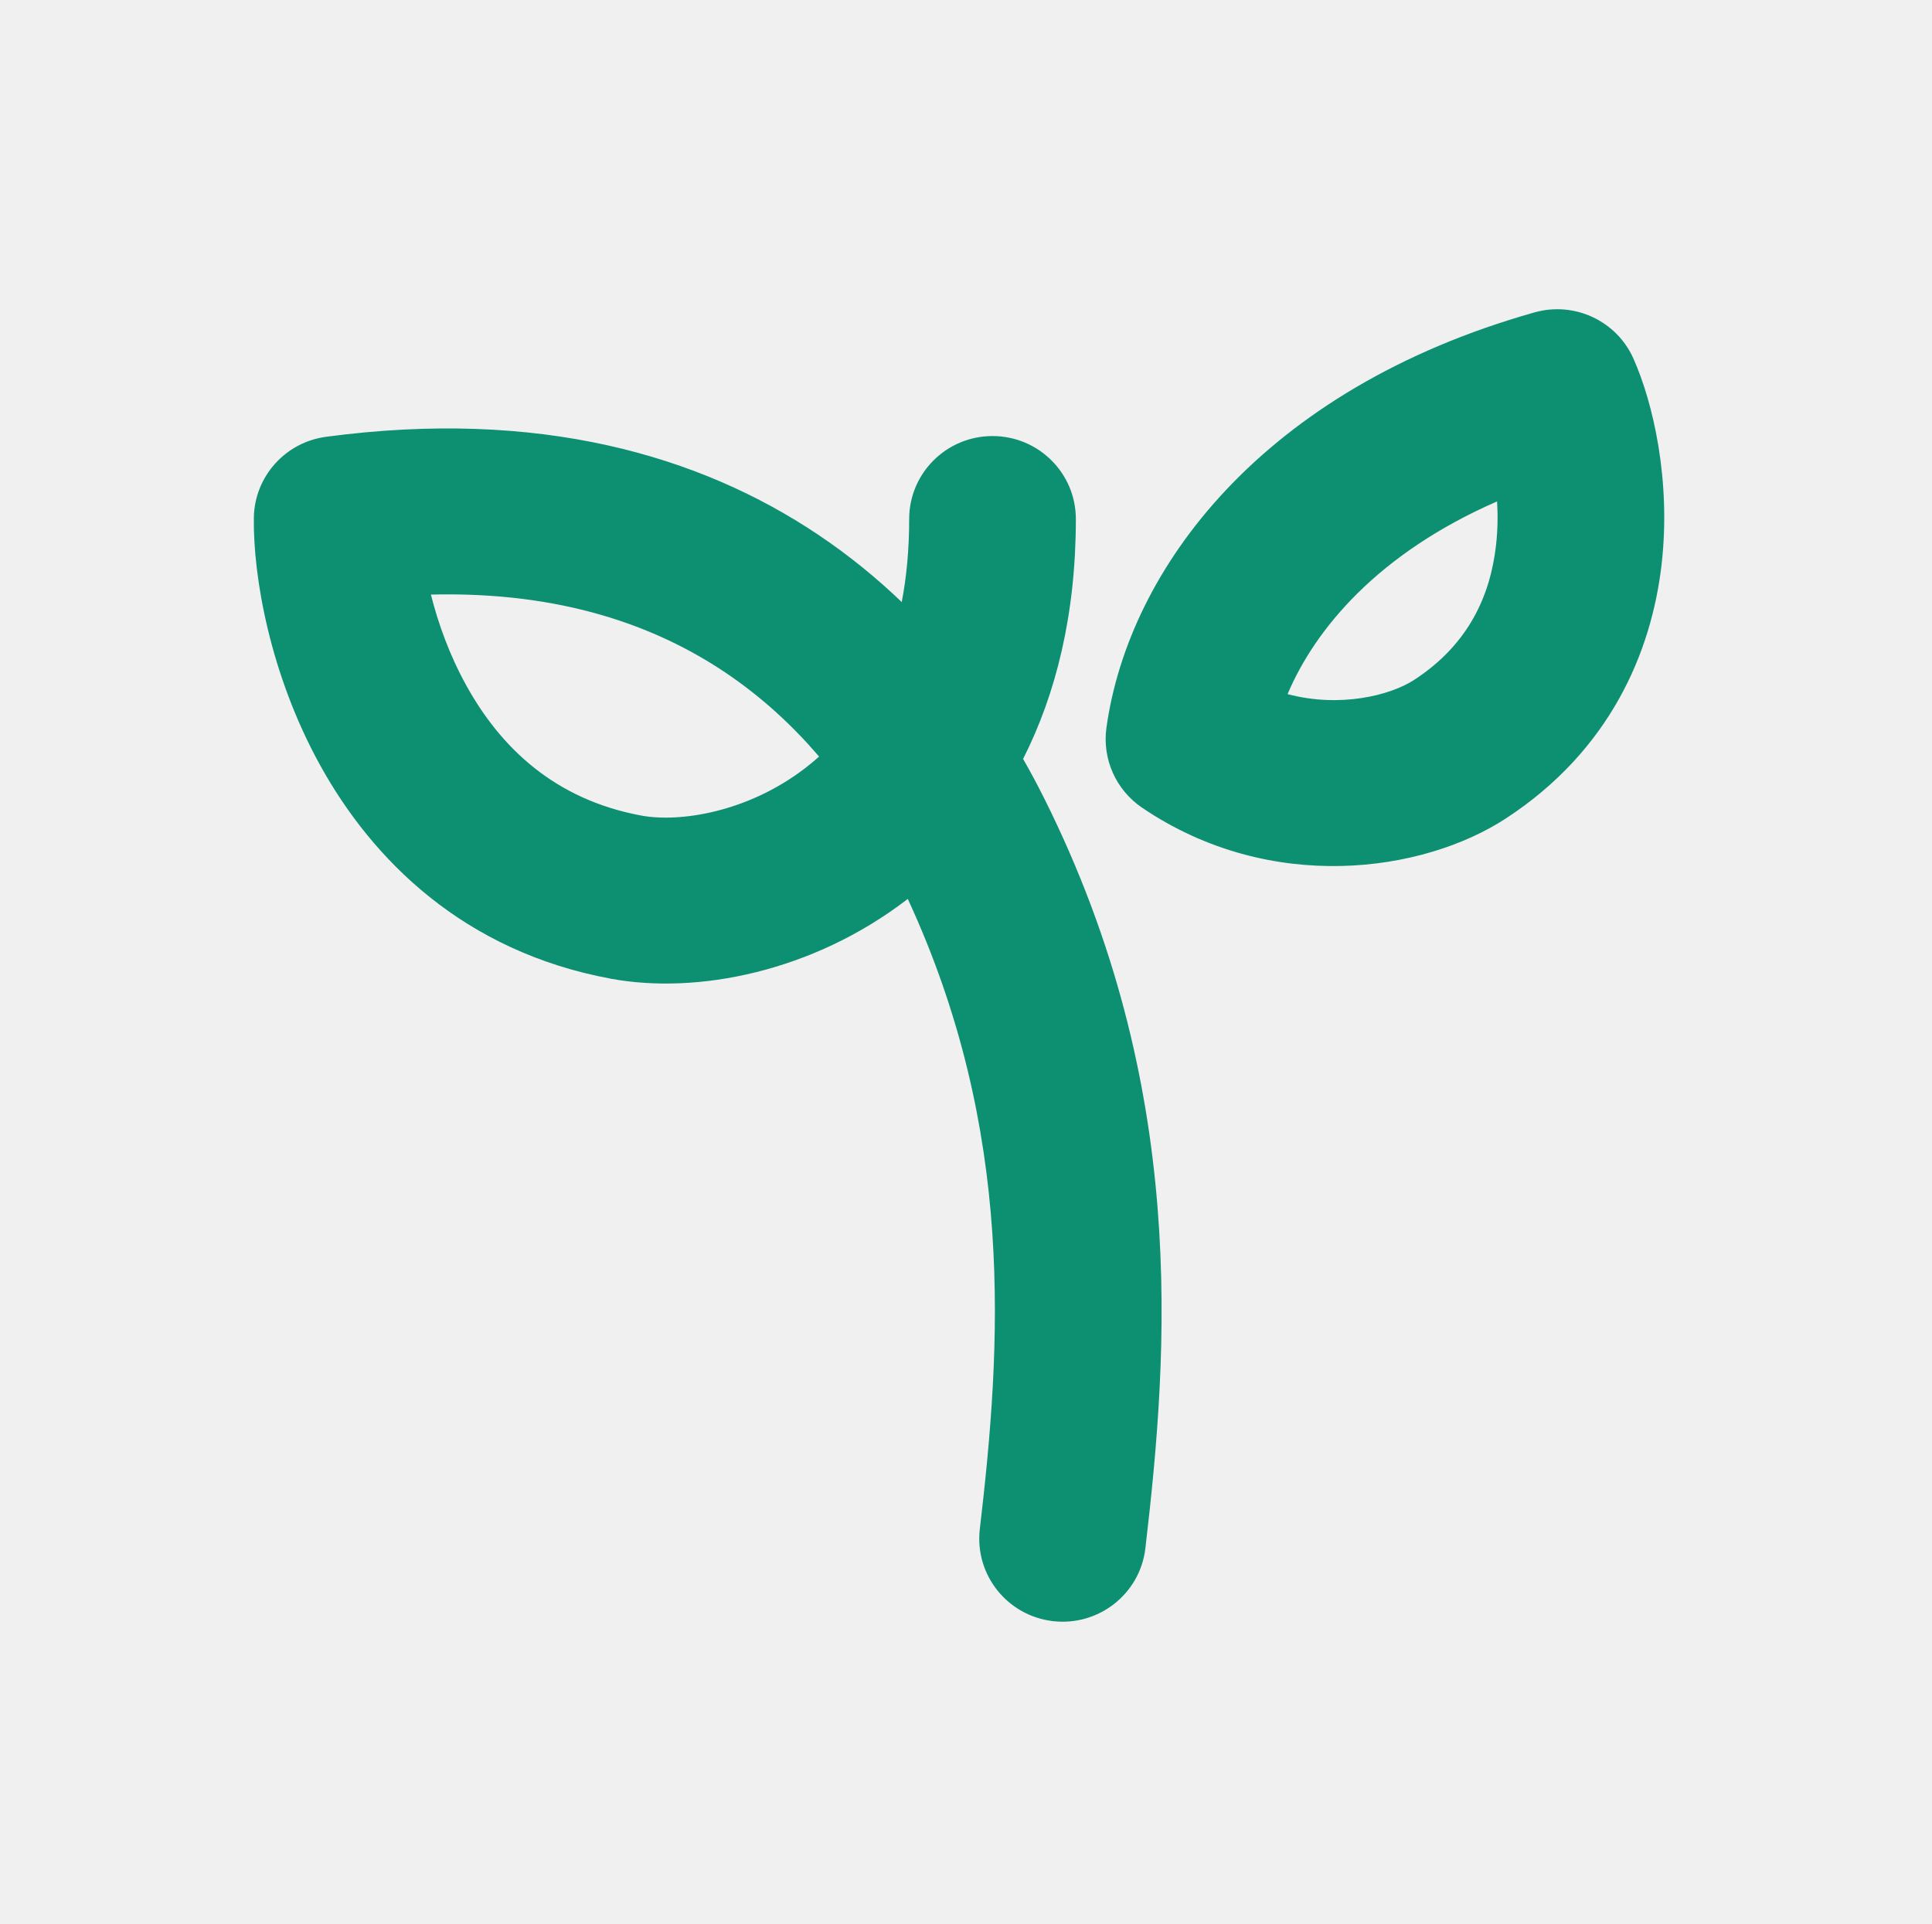
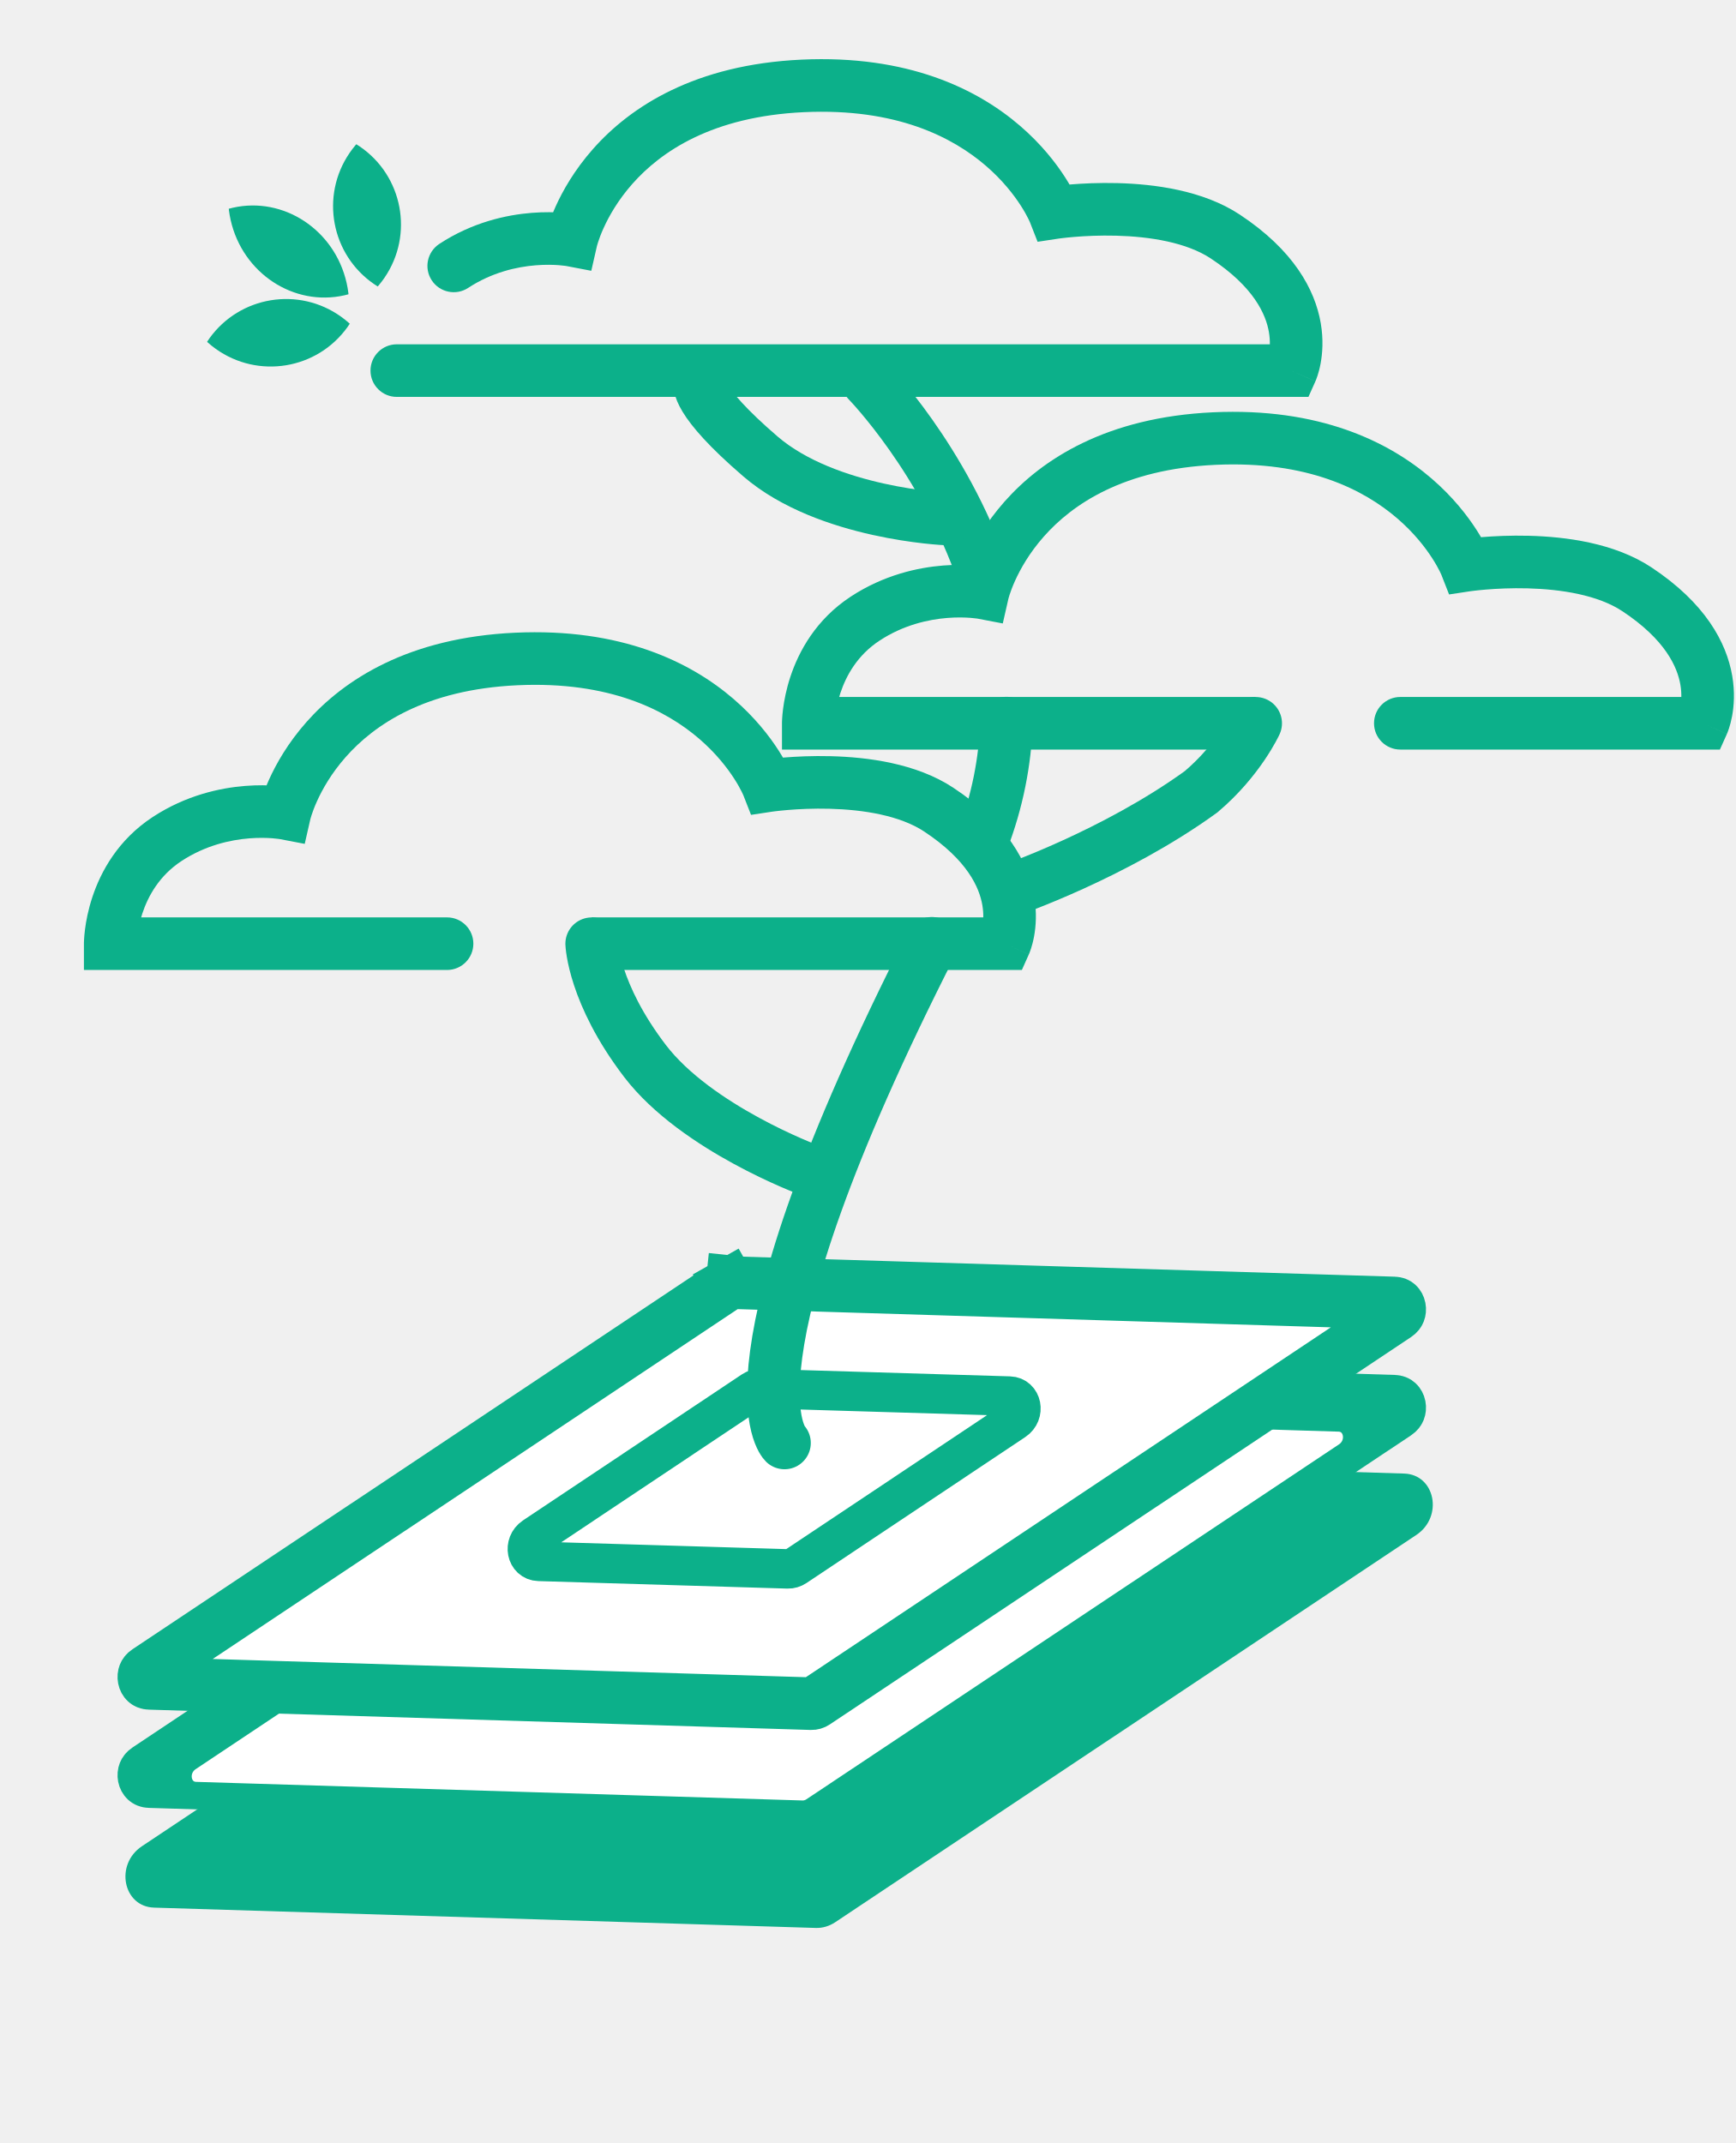
- <svg xmlns="http://www.w3.org/2000/svg" width="232" height="231" viewBox="0 0 232 231" fill="none">
-   <path fill-rule="evenodd" clip-rule="evenodd" d="M132.864 87.4C135.518 68.32 151.581 46.739 184.271 37.518C189.063 36.166 194.124 38.528 196.145 43.06C198.495 48.329 200.692 57.709 199.525 67.818C198.313 78.305 193.366 90.1 180.845 98.286C170.914 104.78 152.568 107.471 137.14 97.001C133.999 94.87 132.342 91.149 132.864 87.4ZM179.64 65.541C179.853 63.699 179.875 61.9 179.775 60.219C165.471 66.463 157.924 75.543 154.616 83.362C160.81 85.014 166.878 83.576 169.858 81.628C176.399 77.351 178.954 71.483 179.64 65.541ZM125.407 95.912C124.647 94.391 123.8 92.794 122.856 91.147C126.822 83.32 129.192 73.744 129.192 62.335C129.192 56.831 124.712 52.37 119.184 52.37C113.657 52.37 109.176 56.831 109.176 62.335C109.176 66.016 108.856 69.328 108.282 72.307C105.305 69.449 101.964 66.706 98.219 64.198C83.977 54.66 64.679 49.054 39.16 52.458C34.239 53.115 30.546 57.263 30.482 62.205C30.391 69.152 32.379 80.928 38.453 91.921C44.694 103.217 55.643 114.275 73.382 117.548C83.696 119.451 97.552 116.727 108.858 108.075C108.885 108.054 108.911 108.034 108.938 108.014C108.962 107.995 108.986 107.977 109.01 107.958C121.94 135.929 120.249 161.515 117.659 183.647C117.02 189.113 120.952 194.061 126.442 194.698C131.932 195.335 136.901 191.42 137.541 185.953C140.331 162.104 142.686 130.524 125.407 95.912ZM96.661 92.273C97.232 91.836 97.799 91.368 98.359 90.866C95.245 87.221 91.511 83.724 87.047 80.734C78.767 75.189 67.437 71.022 51.745 71.409C52.6 74.81 53.954 78.631 55.99 82.315C60.094 89.742 66.573 96.023 77.028 97.952C81.554 98.787 89.688 97.61 96.661 92.273Z" fill="#0D9071" />
+ <svg xmlns="http://www.w3.org/2000/svg" width="264" height="326" viewBox="0 0 264 326" fill="none">
+   <path d="M109.987 221.937C110.877 221.344 111.901 221.042 112.915 221.073L213.583 224.163C218.313 224.308 219.585 230.736 215.432 233.504L127.034 292.42C126.144 293.014 125.12 293.316 124.106 293.285L23.438 290.194C18.708 290.049 17.436 283.621 21.59 280.853L109.987 221.937Z" fill="#0CB08A" />
+   <path d="M110.78 210.239C110.958 210.121 111.163 210.06 111.366 210.066L212.034 213.157C212.347 213.166 212.507 213.265 212.606 213.356C212.727 213.468 212.837 213.652 212.885 213.894C212.933 214.137 212.904 214.361 212.838 214.528C212.784 214.665 212.679 214.841 212.404 215.025L124.006 273.941C123.828 274.06 123.623 274.12 123.42 274.114L22.752 271.024C22.439 271.014 22.279 270.916 22.18 270.824C22.059 270.712 21.949 270.529 21.901 270.286C21.853 270.043 21.883 269.819 21.948 269.652C22.002 269.515 22.107 269.339 22.383 269.155L110.78 210.239Z" fill="#E5E5E5" stroke="#0CB08A" stroke-width="8" />
+   <path d="M109.665 213.473C110.2 213.117 110.814 212.935 111.422 212.954L203.665 215.786C206.503 215.873 207.266 219.73 204.774 221.39L123.775 275.375C123.241 275.731 122.627 275.913 122.018 275.894L29.776 273.062C26.938 272.975 26.174 269.119 28.666 267.458L109.665 213.473Z" fill="white" stroke="#0CB08A" stroke-width="4" />
+   <path d="M110.78 195.293C110.958 195.175 111.163 195.114 111.366 195.12L111.798 191.038L111.366 195.12L212.034 198.211C212.347 198.22 212.507 198.319 212.606 198.41C212.727 198.522 212.837 198.706 212.885 198.948C212.933 199.191 212.904 199.415 212.838 199.582C212.784 199.719 212.679 199.895 212.404 200.079L124.006 258.995C123.828 259.114 123.623 259.174 123.42 259.168L22.752 256.077C22.439 256.068 22.279 255.97 22.18 255.878C22.059 255.766 21.949 255.583 21.901 255.34C21.853 255.097 21.883 254.873 21.948 254.706C22.002 254.569 22.107 254.393 22.383 254.209L110.78 195.293L108.869 191.903L110.78 195.293Z" fill="white" stroke="#0CB08A" stroke-width="8" />
+   <path d="M114.496 211.58C114.852 211.343 115.261 211.222 115.667 211.234L153.553 212.375C155.445 212.432 155.952 215.004 154.291 216.112L121.014 238.316C120.657 238.554 120.248 238.675 119.842 238.663L81.956 237.521C80.064 237.465 79.557 234.893 81.218 233.785L114.496 211.58Z" fill="white" stroke="#0CB08A" stroke-width="6" />
+   <path d="M132 58C132 58 143.58 69.866 149.594 87.5M119.329 219.508C119.329 219.508 108.478 208.852 141.736 143.5M149.377 128C151.756 121.827 152.877 115.785 153.09 110" stroke="#0CB08A" stroke-width="8" stroke-linecap="round" />
+   <path d="M90 143.56C90 143.56 90.266 151.135 98.108 161.399C105.949 171.664 123.115 178.008 123.115 178.008" stroke="#0CB08A" stroke-width="8" stroke-linecap="round" />
+   <path d="M191 110.03C191 110.03 188.5 115.528 182.698 120.443C169.5 130 153.5 135.5 153.5 135.5" stroke="#0CB08A" stroke-width="8" stroke-linecap="round" />
+   <path d="M106.458 58.266C106.458 58.266 105.508 60.702 115.679 69.443C125.85 78.183 143.9 78.943 143.9 78.943" stroke="#0CB08A" stroke-width="8" stroke-linecap="round" />
+   <path d="M43.31 123.717L42.559 127.646L46.352 128.371L47.21 124.606L43.31 123.717ZM116.797 119.526L113.073 120.985L114.238 123.96L117.397 123.481L116.797 119.526ZM152.842 143.556V147.556H155.434L156.493 145.189L152.842 143.556ZM16.765 143.556H12.765V147.556H16.765V143.556ZM142.783 123.158L140.578 126.496L142.783 123.158ZM68 147.556C70.209 147.556 72 145.765 72 143.556C72 141.347 70.209 139.556 68 139.556V147.556ZM43.31 123.717C47.21 124.606 47.209 124.608 47.209 124.61C47.209 124.611 47.208 124.613 47.208 124.615C47.207 124.617 47.207 124.62 47.206 124.622C47.205 124.625 47.205 124.628 47.204 124.629C47.204 124.632 47.204 124.63 47.206 124.623C47.21 124.608 47.218 124.574 47.233 124.522C47.261 124.417 47.312 124.239 47.39 123.999C47.546 123.517 47.809 122.788 48.214 121.891C49.025 120.091 50.394 117.645 52.594 115.154C56.912 110.267 64.701 104.89 78.701 104.242L78.332 96.25C62.155 96.999 52.34 103.358 46.599 109.857C43.771 113.059 41.996 116.219 40.921 118.602C40.383 119.796 40.017 120.802 39.78 121.533C39.661 121.899 39.575 122.197 39.515 122.416C39.485 122.526 39.462 122.616 39.444 122.685C39.436 122.72 39.428 122.749 39.423 122.773C39.42 122.785 39.417 122.796 39.415 122.805C39.414 122.809 39.413 122.814 39.412 122.818C39.412 122.82 39.411 122.822 39.411 122.823C39.41 122.826 39.41 122.829 43.31 123.717ZM78.701 104.242C92.754 103.591 101.327 108.055 106.362 112.393C108.92 114.596 110.632 116.827 111.694 118.479C112.224 119.304 112.587 119.979 112.81 120.425C112.921 120.648 112.996 120.813 113.039 120.91C113.061 120.958 113.074 120.99 113.079 121.003C113.082 121.009 113.083 121.011 113.082 121.008C113.081 121.007 113.08 121.004 113.079 121C113.078 120.999 113.077 120.996 113.076 120.994C113.075 120.993 113.075 120.991 113.074 120.99C113.073 120.988 113.073 120.985 116.797 119.526C120.521 118.066 120.52 118.064 120.519 118.062C120.519 118.061 120.518 118.058 120.517 118.056C120.515 118.052 120.514 118.048 120.512 118.044C120.509 118.035 120.505 118.025 120.5 118.014C120.491 117.991 120.48 117.963 120.466 117.931C120.439 117.866 120.403 117.781 120.358 117.678C120.267 117.473 120.139 117.195 119.969 116.856C119.631 116.176 119.126 115.247 118.425 114.155C117.024 111.974 114.824 109.123 111.584 106.332C105.023 100.68 94.456 95.504 78.332 96.25L78.701 104.242ZM16.765 143.556C20.765 143.556 20.765 143.558 20.765 143.559C20.765 143.56 20.765 143.561 20.765 143.562C20.765 143.564 20.765 143.566 20.765 143.567C20.765 143.571 20.765 143.573 20.765 143.575C20.765 143.579 20.765 143.581 20.765 143.58C20.765 143.579 20.765 143.569 20.766 143.55C20.767 143.512 20.769 143.44 20.775 143.336C20.787 143.129 20.813 142.8 20.868 142.377C20.977 141.525 21.2 140.323 21.645 138.977C22.538 136.278 24.261 133.175 27.619 130.975L23.235 124.283C17.931 127.758 15.323 132.618 14.05 136.464C13.413 138.39 13.094 140.106 12.933 141.354C12.852 141.981 12.811 142.497 12.789 142.872C12.778 143.06 12.772 143.214 12.769 143.329C12.767 143.386 12.766 143.434 12.766 143.472C12.765 143.491 12.765 143.508 12.765 143.522C12.765 143.529 12.765 143.535 12.765 143.541C12.765 143.544 12.765 143.546 12.765 143.549C12.765 143.55 12.765 143.552 12.765 143.552C12.765 143.554 12.765 143.556 16.765 143.556ZM27.619 130.975C31.24 128.603 35.012 127.764 37.933 127.532C39.387 127.417 40.599 127.455 41.428 127.519C41.841 127.55 42.154 127.588 42.35 127.615C42.447 127.628 42.515 127.639 42.551 127.645C42.569 127.648 42.578 127.65 42.58 127.65C42.581 127.65 42.579 127.65 42.576 127.649C42.574 127.649 42.572 127.648 42.569 127.648C42.567 127.648 42.566 127.647 42.564 127.647C42.563 127.647 42.562 127.647 42.561 127.647C42.56 127.646 42.559 127.646 43.31 123.717C44.061 119.788 44.06 119.788 44.058 119.788C44.057 119.788 44.056 119.787 44.055 119.787C44.053 119.787 44.05 119.786 44.048 119.786C44.042 119.785 44.037 119.784 44.031 119.783C44.018 119.78 44.003 119.778 43.986 119.775C43.952 119.769 43.909 119.761 43.857 119.752C43.754 119.735 43.615 119.714 43.444 119.69C43.101 119.643 42.626 119.587 42.039 119.542C40.868 119.452 39.234 119.404 37.301 119.557C33.446 119.863 28.276 120.98 23.235 124.283L27.619 130.975ZM116.797 119.526C117.397 123.481 117.396 123.481 117.395 123.481C117.395 123.481 117.394 123.481 117.394 123.481C117.393 123.481 117.393 123.481 117.393 123.481C117.392 123.481 117.393 123.481 117.395 123.481C117.398 123.48 117.405 123.479 117.417 123.478C117.439 123.475 117.476 123.469 117.528 123.462C117.632 123.448 117.795 123.427 118.009 123.401C118.439 123.349 119.075 123.28 119.874 123.214C121.476 123.082 123.701 122.967 126.189 123.031C131.342 123.165 136.888 124.059 140.578 126.496L144.987 119.821C139.351 116.099 131.904 115.177 126.396 115.034C123.553 114.96 121.03 115.092 119.217 115.241C118.308 115.316 117.571 115.396 117.053 115.458C116.793 115.489 116.589 115.516 116.444 115.536C116.372 115.546 116.315 115.554 116.273 115.56C116.253 115.563 116.236 115.565 116.223 115.567C116.217 115.568 116.211 115.569 116.207 115.57C116.205 115.57 116.203 115.57 116.201 115.571C116.2 115.571 116.199 115.571 116.199 115.571C116.198 115.571 116.197 115.571 116.797 119.526ZM140.578 126.496C147.191 130.863 148.971 135.057 149.423 137.699C149.662 139.093 149.563 140.243 149.42 141.011C149.349 141.395 149.267 141.678 149.214 141.84C149.188 141.92 149.169 141.969 149.164 141.984C149.161 141.992 149.161 141.991 149.165 141.98C149.167 141.975 149.17 141.968 149.175 141.958C149.177 141.954 149.179 141.948 149.182 141.942C149.183 141.939 149.184 141.936 149.186 141.933C149.187 141.931 149.188 141.928 149.188 141.928C149.189 141.925 149.19 141.922 152.842 143.556C156.493 145.189 156.494 145.187 156.495 145.184C156.496 145.183 156.497 145.18 156.498 145.178C156.5 145.174 156.502 145.17 156.503 145.166C156.507 145.157 156.511 145.148 156.516 145.138C156.524 145.118 156.534 145.095 156.545 145.07C156.566 145.019 156.591 144.957 156.619 144.884C156.676 144.739 156.745 144.55 156.82 144.321C156.969 143.864 157.142 143.241 157.285 142.477C157.57 140.949 157.733 138.833 157.308 136.35C156.433 131.238 153.184 125.234 144.987 119.821L140.578 126.496ZM152.842 139.556H90V147.556H152.842V139.556ZM68 139.556H16.765V147.556H68V139.556Z" fill="#0CB08A" />
+   <path d="M149.489 90.187L148.737 94.116L152.531 94.841L153.389 91.076L149.489 90.187ZM222.976 85.996L219.251 87.455L220.417 90.43L223.575 89.951L222.976 85.996ZM259.02 110.026V114.026H261.613L262.672 111.659L259.02 110.026ZM122.944 110.026H118.944V114.026H122.944V110.026ZM248.961 89.628L246.757 92.966L248.961 89.628ZM213 106.026C210.791 106.026 209 107.817 209 110.026C209 112.235 210.791 114.026 213 114.026V106.026ZM149.489 90.187C153.389 91.076 153.388 91.078 153.388 91.08C153.387 91.081 153.387 91.083 153.387 91.085C153.386 91.087 153.385 91.09 153.385 91.091C153.384 91.095 153.383 91.098 153.383 91.099C153.382 91.102 153.383 91.1 153.385 91.093C153.388 91.078 153.397 91.044 153.411 90.992C153.44 90.887 153.491 90.709 153.569 90.469C153.725 89.987 153.988 89.258 154.392 88.361C155.204 86.561 156.572 84.115 158.773 81.624C163.091 76.737 170.88 71.36 184.88 70.712L184.51 62.72C168.333 63.469 158.519 69.828 152.778 76.327C149.949 79.529 148.174 82.689 147.1 85.072C146.561 86.265 146.195 87.272 145.958 88.003C145.84 88.369 145.753 88.667 145.693 88.886C145.664 88.996 145.64 89.086 145.623 89.155C145.614 89.189 145.607 89.219 145.602 89.243C145.599 89.255 145.596 89.266 145.594 89.275C145.593 89.279 145.592 89.284 145.591 89.288C145.591 89.29 145.59 89.292 145.59 89.293C145.589 89.296 145.589 89.299 149.489 90.187ZM184.88 70.712C198.933 70.061 207.506 74.525 212.541 78.863C215.099 81.066 216.811 83.297 217.872 84.949C218.402 85.774 218.766 86.448 218.989 86.895C219.1 87.118 219.175 87.283 219.218 87.38C219.239 87.428 219.253 87.46 219.258 87.473C219.261 87.479 219.262 87.481 219.26 87.478C219.26 87.477 219.259 87.474 219.257 87.47C219.256 87.469 219.256 87.466 219.255 87.464C219.254 87.463 219.253 87.46 219.253 87.46C219.252 87.458 219.251 87.455 222.976 85.996C226.7 84.536 226.699 84.534 226.698 84.531C226.697 84.531 226.696 84.528 226.696 84.526C226.694 84.522 226.693 84.518 226.691 84.514C226.687 84.505 226.683 84.495 226.679 84.484C226.67 84.461 226.658 84.433 226.645 84.401C226.618 84.335 226.582 84.251 226.536 84.148C226.446 83.943 226.318 83.665 226.148 83.325C225.81 82.646 225.305 81.717 224.603 80.625C223.202 78.444 221.003 75.593 217.763 72.801C211.202 67.15 200.635 61.974 184.51 62.72L184.88 70.712ZM122.944 110.026C126.944 110.026 126.944 110.027 126.944 110.029C126.944 110.029 126.944 110.031 126.944 110.032C126.944 110.034 126.944 110.036 126.944 110.037C126.944 110.04 126.944 110.043 126.944 110.045C126.944 110.049 126.944 110.051 126.944 110.05C126.944 110.049 126.944 110.039 126.944 110.02C126.945 109.982 126.948 109.909 126.954 109.806C126.966 109.599 126.992 109.27 127.046 108.847C127.156 107.995 127.379 106.793 127.824 105.447C128.717 102.748 130.44 99.645 133.798 97.445L129.414 90.753C124.11 94.228 121.502 99.088 120.229 102.934C119.592 104.86 119.273 106.576 119.112 107.824C119.031 108.45 118.989 108.967 118.967 109.342C118.957 109.53 118.951 109.684 118.947 109.799C118.946 109.856 118.945 109.904 118.944 109.942C118.944 109.961 118.944 109.978 118.944 109.992C118.944 109.999 118.944 110.005 118.944 110.011C118.944 110.014 118.944 110.016 118.944 110.019C118.944 110.02 118.944 110.022 118.944 110.022C118.944 110.024 118.944 110.026 122.944 110.026ZM133.798 97.445C137.419 95.073 141.19 94.234 144.112 94.002C145.566 93.887 146.778 93.925 147.607 93.989C148.02 94.02 148.333 94.058 148.529 94.085C148.626 94.098 148.694 94.109 148.73 94.115C148.748 94.118 148.757 94.12 148.759 94.12C148.759 94.12 148.758 94.12 148.754 94.119C148.753 94.119 148.75 94.118 148.747 94.118C148.746 94.118 148.744 94.117 148.743 94.117C148.742 94.117 148.741 94.117 148.74 94.117C148.739 94.116 148.737 94.116 149.489 90.187C150.24 86.258 150.238 86.258 150.237 86.258C150.236 86.258 150.235 86.257 150.234 86.257C150.231 86.257 150.229 86.256 150.226 86.256C150.221 86.255 150.216 86.254 150.209 86.253C150.197 86.25 150.182 86.248 150.165 86.245C150.131 86.239 150.088 86.231 150.036 86.222C149.932 86.205 149.794 86.184 149.622 86.16C149.28 86.113 148.805 86.057 148.218 86.012C147.047 85.922 145.413 85.874 143.479 86.027C139.625 86.333 134.455 87.45 129.414 90.753L133.798 97.445ZM222.976 85.996C223.575 89.951 223.575 89.951 223.574 89.951C223.574 89.951 223.573 89.951 223.573 89.951C223.572 89.951 223.572 89.951 223.571 89.951C223.571 89.951 223.572 89.951 223.574 89.951C223.577 89.95 223.584 89.949 223.595 89.948C223.617 89.945 223.655 89.939 223.707 89.932C223.811 89.918 223.973 89.896 224.188 89.871C224.617 89.819 225.254 89.75 226.053 89.684C227.655 89.552 229.88 89.437 232.367 89.501C237.521 89.635 243.067 90.529 246.757 92.966L251.166 86.29C245.53 82.569 238.083 81.647 232.575 81.504C229.731 81.43 227.209 81.561 225.396 81.711C224.487 81.786 223.749 81.866 223.231 81.928C222.972 81.959 222.767 81.986 222.623 82.006C222.551 82.016 222.493 82.024 222.452 82.03C222.431 82.033 222.414 82.035 222.402 82.037C222.395 82.038 222.39 82.039 222.386 82.04C222.384 82.04 222.382 82.04 222.38 82.04C222.379 82.041 222.378 82.041 222.378 82.041C222.377 82.041 222.376 82.041 222.976 85.996ZM246.757 92.966C253.369 97.333 255.149 101.527 255.602 104.169C255.84 105.563 255.742 106.713 255.599 107.481C255.527 107.865 255.446 108.148 255.393 108.31C255.367 108.39 255.348 108.439 255.342 108.454C255.339 108.462 255.34 108.46 255.344 108.45C255.346 108.445 255.349 108.438 255.353 108.428C255.355 108.423 255.358 108.418 255.36 108.412C255.362 108.409 255.363 108.406 255.365 108.403C255.365 108.401 255.366 108.398 255.367 108.398C255.368 108.395 255.369 108.392 259.02 110.026C262.672 111.659 262.673 111.657 262.674 111.654C262.675 111.653 262.676 111.65 262.677 111.648C262.678 111.644 262.68 111.64 262.682 111.636C262.686 111.627 262.69 111.618 262.694 111.608C262.703 111.588 262.713 111.565 262.723 111.54C262.745 111.489 262.77 111.427 262.798 111.354C262.855 111.209 262.924 111.02 262.998 110.791C263.148 110.334 263.321 109.711 263.464 108.947C263.748 107.419 263.912 105.302 263.487 102.82C262.612 97.708 259.363 91.704 251.166 86.29L246.757 92.966ZM190.982 106.026H122.944V114.026H190.982V106.026ZM259.02 106.026H213V114.026H259.02V106.026Z" fill="#0CB08A" />
+   <path d="M86.899 36.539L86.148 40.468L89.941 41.193L90.799 37.427L86.899 36.539ZM160.386 32.347L156.662 33.807L157.828 36.781L160.986 36.302L160.386 32.347ZM196.431 56.377V60.377H199.024L200.082 58.011L196.431 56.377ZM60.355 52.377C58.145 52.377 56.355 54.168 56.355 56.377C56.355 58.587 58.145 60.377 60.355 60.377V52.377ZM66.824 37.105C64.977 38.316 64.46 40.795 65.671 42.643C66.881 44.491 69.361 45.007 71.209 43.797L66.824 37.105ZM186.372 35.98L184.168 39.318L186.372 35.98ZM86.899 36.539C90.799 37.427 90.799 37.43 90.798 37.432C90.798 37.433 90.797 37.435 90.797 37.436C90.797 37.439 90.796 37.441 90.796 37.443C90.795 37.447 90.794 37.45 90.794 37.451C90.793 37.454 90.794 37.452 90.796 37.444C90.799 37.43 90.808 37.396 90.822 37.343C90.851 37.239 90.902 37.061 90.98 36.821C91.135 36.339 91.398 35.61 91.803 34.712C92.614 32.913 93.983 30.467 96.184 27.976C100.501 23.088 108.291 17.712 122.291 17.063L121.921 9.072C105.744 9.821 95.93 16.18 90.188 22.679C87.36 25.881 85.585 29.04 84.51 31.424C83.972 32.617 83.606 33.623 83.369 34.355C83.251 34.72 83.164 35.018 83.104 35.238C83.074 35.347 83.051 35.437 83.034 35.507C83.025 35.541 83.018 35.571 83.012 35.594C83.009 35.606 83.007 35.617 83.005 35.627C83.004 35.631 83.003 35.635 83.002 35.639C83.001 35.641 83.001 35.644 83 35.645C83 35.648 82.999 35.65 86.899 36.539ZM122.291 17.063C136.344 16.413 144.917 20.877 149.952 25.214C152.509 27.417 154.222 29.648 155.283 31.3C155.813 32.125 156.177 32.8 156.399 33.246C156.51 33.469 156.586 33.634 156.629 33.731C156.65 33.78 156.663 33.811 156.669 33.824C156.671 33.831 156.672 33.833 156.671 33.83C156.67 33.828 156.669 33.826 156.668 33.822C156.667 33.82 156.666 33.818 156.665 33.816C156.665 33.814 156.664 33.812 156.664 33.812C156.663 33.809 156.662 33.807 160.386 32.347C164.11 30.888 164.109 30.886 164.108 30.883C164.108 30.882 164.107 30.88 164.106 30.878C164.105 30.874 164.103 30.87 164.101 30.865C164.098 30.857 164.094 30.846 164.089 30.835C164.08 30.812 164.069 30.785 164.055 30.752C164.028 30.687 163.992 30.603 163.947 30.5C163.856 30.295 163.728 30.017 163.559 29.677C163.22 28.998 162.715 28.069 162.014 26.977C160.613 24.796 158.414 21.945 155.173 19.153C148.612 13.501 138.045 8.325 121.921 9.072L122.291 17.063ZM196.431 52.377H60.355V60.377H196.431V52.377ZM71.209 43.797C74.829 41.424 78.601 40.586 81.522 40.354C82.976 40.239 84.189 40.277 85.017 40.34C85.43 40.372 85.744 40.41 85.939 40.437C86.037 40.45 86.105 40.461 86.14 40.467C86.158 40.47 86.168 40.471 86.169 40.472C86.17 40.472 86.168 40.471 86.165 40.471C86.163 40.471 86.161 40.47 86.158 40.469C86.157 40.469 86.155 40.469 86.153 40.469C86.153 40.468 86.151 40.468 86.151 40.468C86.149 40.468 86.148 40.468 86.899 36.539C87.65 32.61 87.649 32.61 87.647 32.609C87.647 32.609 87.645 32.609 87.644 32.609C87.642 32.608 87.639 32.608 87.637 32.607C87.632 32.606 87.626 32.605 87.62 32.604C87.608 32.602 87.593 32.599 87.576 32.596C87.542 32.59 87.499 32.583 87.447 32.574C87.343 32.557 87.204 32.535 87.033 32.512C86.69 32.464 86.216 32.409 85.629 32.364C84.458 32.274 82.824 32.226 80.89 32.379C77.035 32.685 71.865 33.802 66.824 37.105L71.209 43.797ZM160.386 32.347C160.986 36.302 160.985 36.302 160.984 36.303C160.984 36.303 160.984 36.303 160.983 36.303C160.983 36.303 160.982 36.303 160.982 36.303C160.982 36.303 160.983 36.303 160.984 36.303C160.988 36.302 160.995 36.301 161.006 36.299C161.028 36.296 161.066 36.291 161.118 36.284C161.222 36.27 161.384 36.248 161.599 36.222C162.028 36.171 162.665 36.101 163.463 36.035C165.065 35.904 167.291 35.788 169.778 35.853C174.931 35.986 180.477 36.881 184.168 39.318L188.576 32.642C182.94 28.92 175.493 27.998 169.985 27.855C167.142 27.782 164.62 27.913 162.807 28.062C161.897 28.137 161.16 28.217 160.642 28.28C160.383 28.311 160.178 28.338 160.033 28.358C159.961 28.367 159.904 28.375 159.863 28.381C159.842 28.384 159.825 28.387 159.812 28.389C159.806 28.39 159.801 28.391 159.796 28.391C159.794 28.392 159.792 28.392 159.791 28.392C159.79 28.392 159.789 28.392 159.788 28.392C159.787 28.393 159.786 28.393 160.386 32.347ZM184.168 39.318C190.78 43.684 192.56 47.879 193.012 50.521C193.251 51.915 193.153 53.064 193.01 53.833C192.938 54.217 192.856 54.5 192.804 54.661C192.777 54.742 192.759 54.791 192.753 54.806C192.75 54.813 192.75 54.812 192.755 54.802C192.757 54.797 192.76 54.79 192.764 54.78C192.766 54.775 192.768 54.77 192.771 54.764C192.772 54.761 192.774 54.758 192.775 54.754C192.776 54.753 192.777 54.75 192.777 54.749C192.779 54.747 192.78 54.744 196.431 56.377C200.082 58.011 200.084 58.008 200.085 58.005C200.085 58.005 200.087 58.002 200.087 58C200.089 57.996 200.091 57.992 200.093 57.987C200.097 57.979 200.101 57.969 200.105 57.96C200.114 57.94 200.123 57.917 200.134 57.891C200.155 57.84 200.181 57.779 200.209 57.706C200.265 57.56 200.334 57.372 200.409 57.143C200.558 56.686 200.732 56.063 200.874 55.298C201.159 53.77 201.323 51.654 200.898 49.171C200.023 44.06 196.773 38.055 188.576 32.642L184.168 39.318Z" fill="#0CB08A" />
+   <mask id="mask0_225_869" style="mask-type:alpha" maskUnits="userSpaceOnUse" x="34" y="15" width="30" height="31">
+     <ellipse cx="49.093" cy="30.323" rx="14.968" ry="14.359" transform="rotate(-102.768 49.0926 30.323)" fill="#C4C4C4" />
+   </mask>
+   <g mask="url(#mask0_225_869)">
+     <ellipse cx="38.716" cy="46.201" rx="14.968" ry="14.359" transform="rotate(-102.768 38.7159 46.201)" fill="#0CB08A" />
+   </g>
+   <mask id="mask1_225_869" style="mask-type:alpha" maskUnits="userSpaceOnUse" x="26" y="27" width="30" height="29">
+     <circle cx="41.181" cy="41.397" r="14.359" transform="rotate(-144.34 41.1805 41.3973)" fill="#C4C4C4" />
+   </mask>
+   <g mask="url(#mask1_225_869)">
+     <circle cx="43.517" cy="59.849" r="14.359" transform="rotate(-144.34 43.5174 59.8487)" fill="#0CB08A" />
+   </g>
+   <mask id="mask2_225_869" style="mask-type:alpha" maskUnits="userSpaceOnUse" x="50" y="17" width="30" height="29">
+     <circle cx="65.023" cy="31.376" r="14.359" transform="rotate(-55.6819 65.0235 31.3761)" fill="#C4C4C4" />
+   </mask>
+   <g mask="url(#mask2_225_869)">
+     <circle cx="46.632" cy="34.145" r="14.359" transform="rotate(-55.6819 46.6319 34.1445)" fill="#0CB08A" />
+   </g>
</svg>
